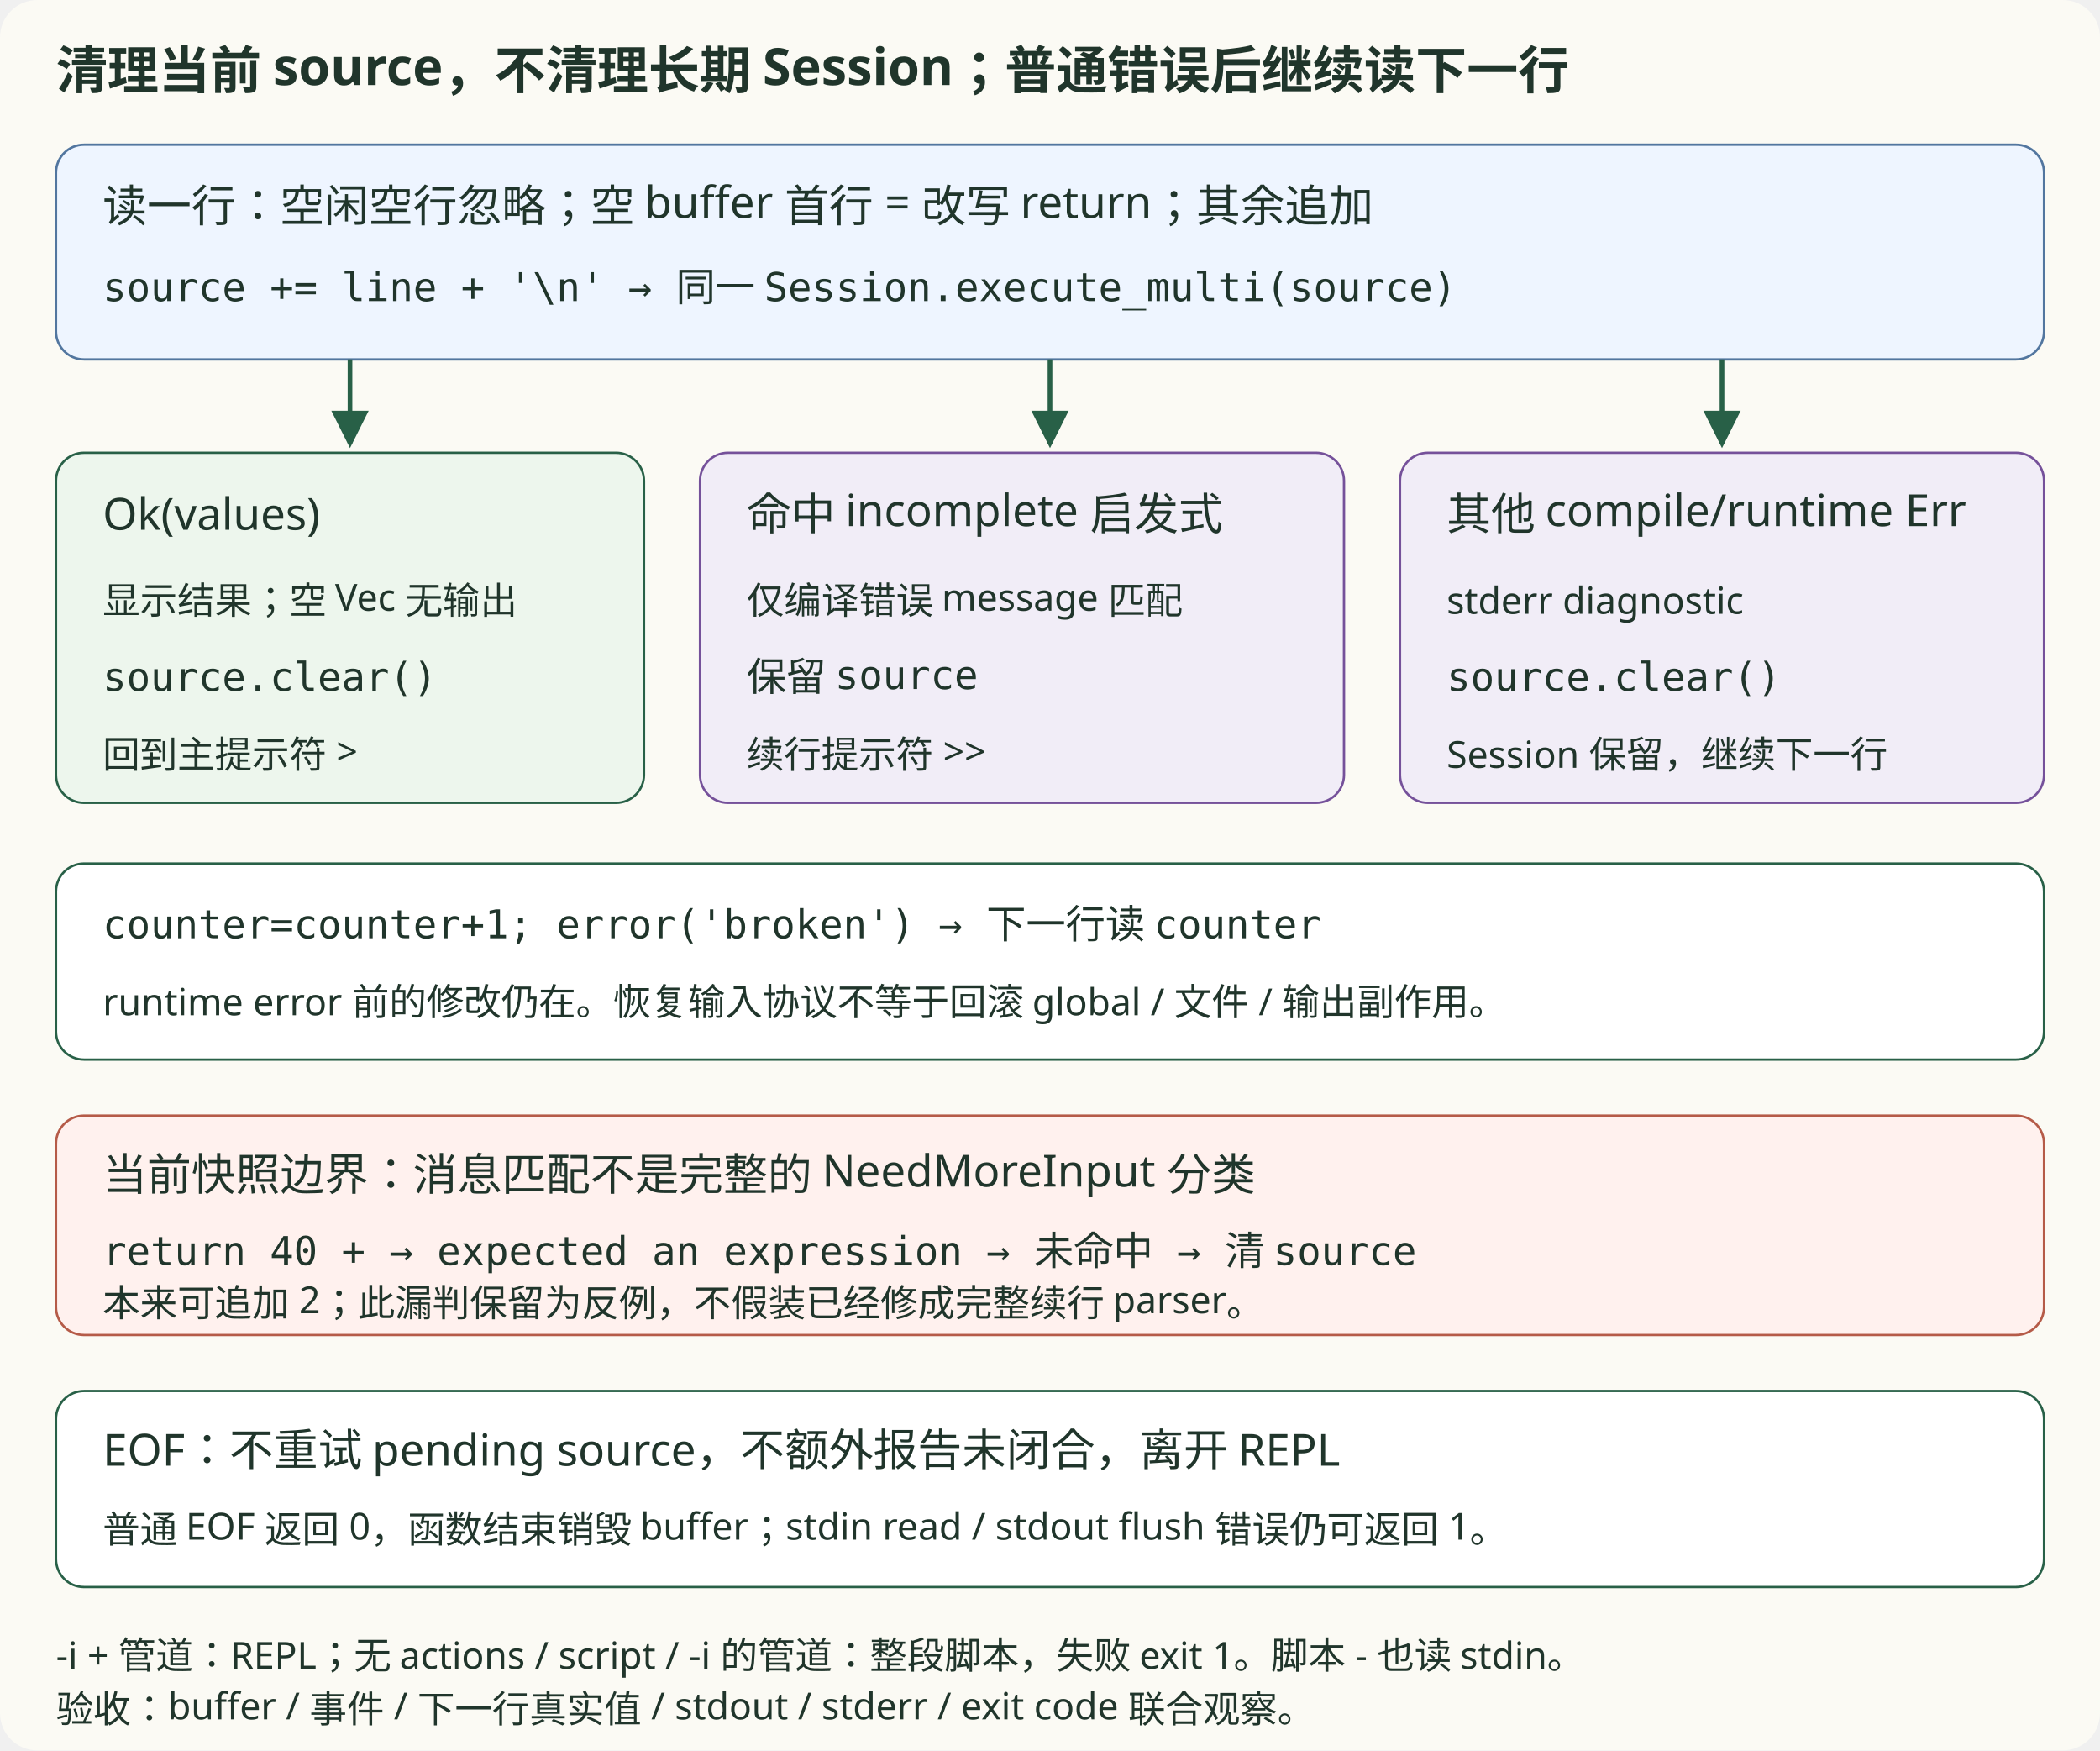
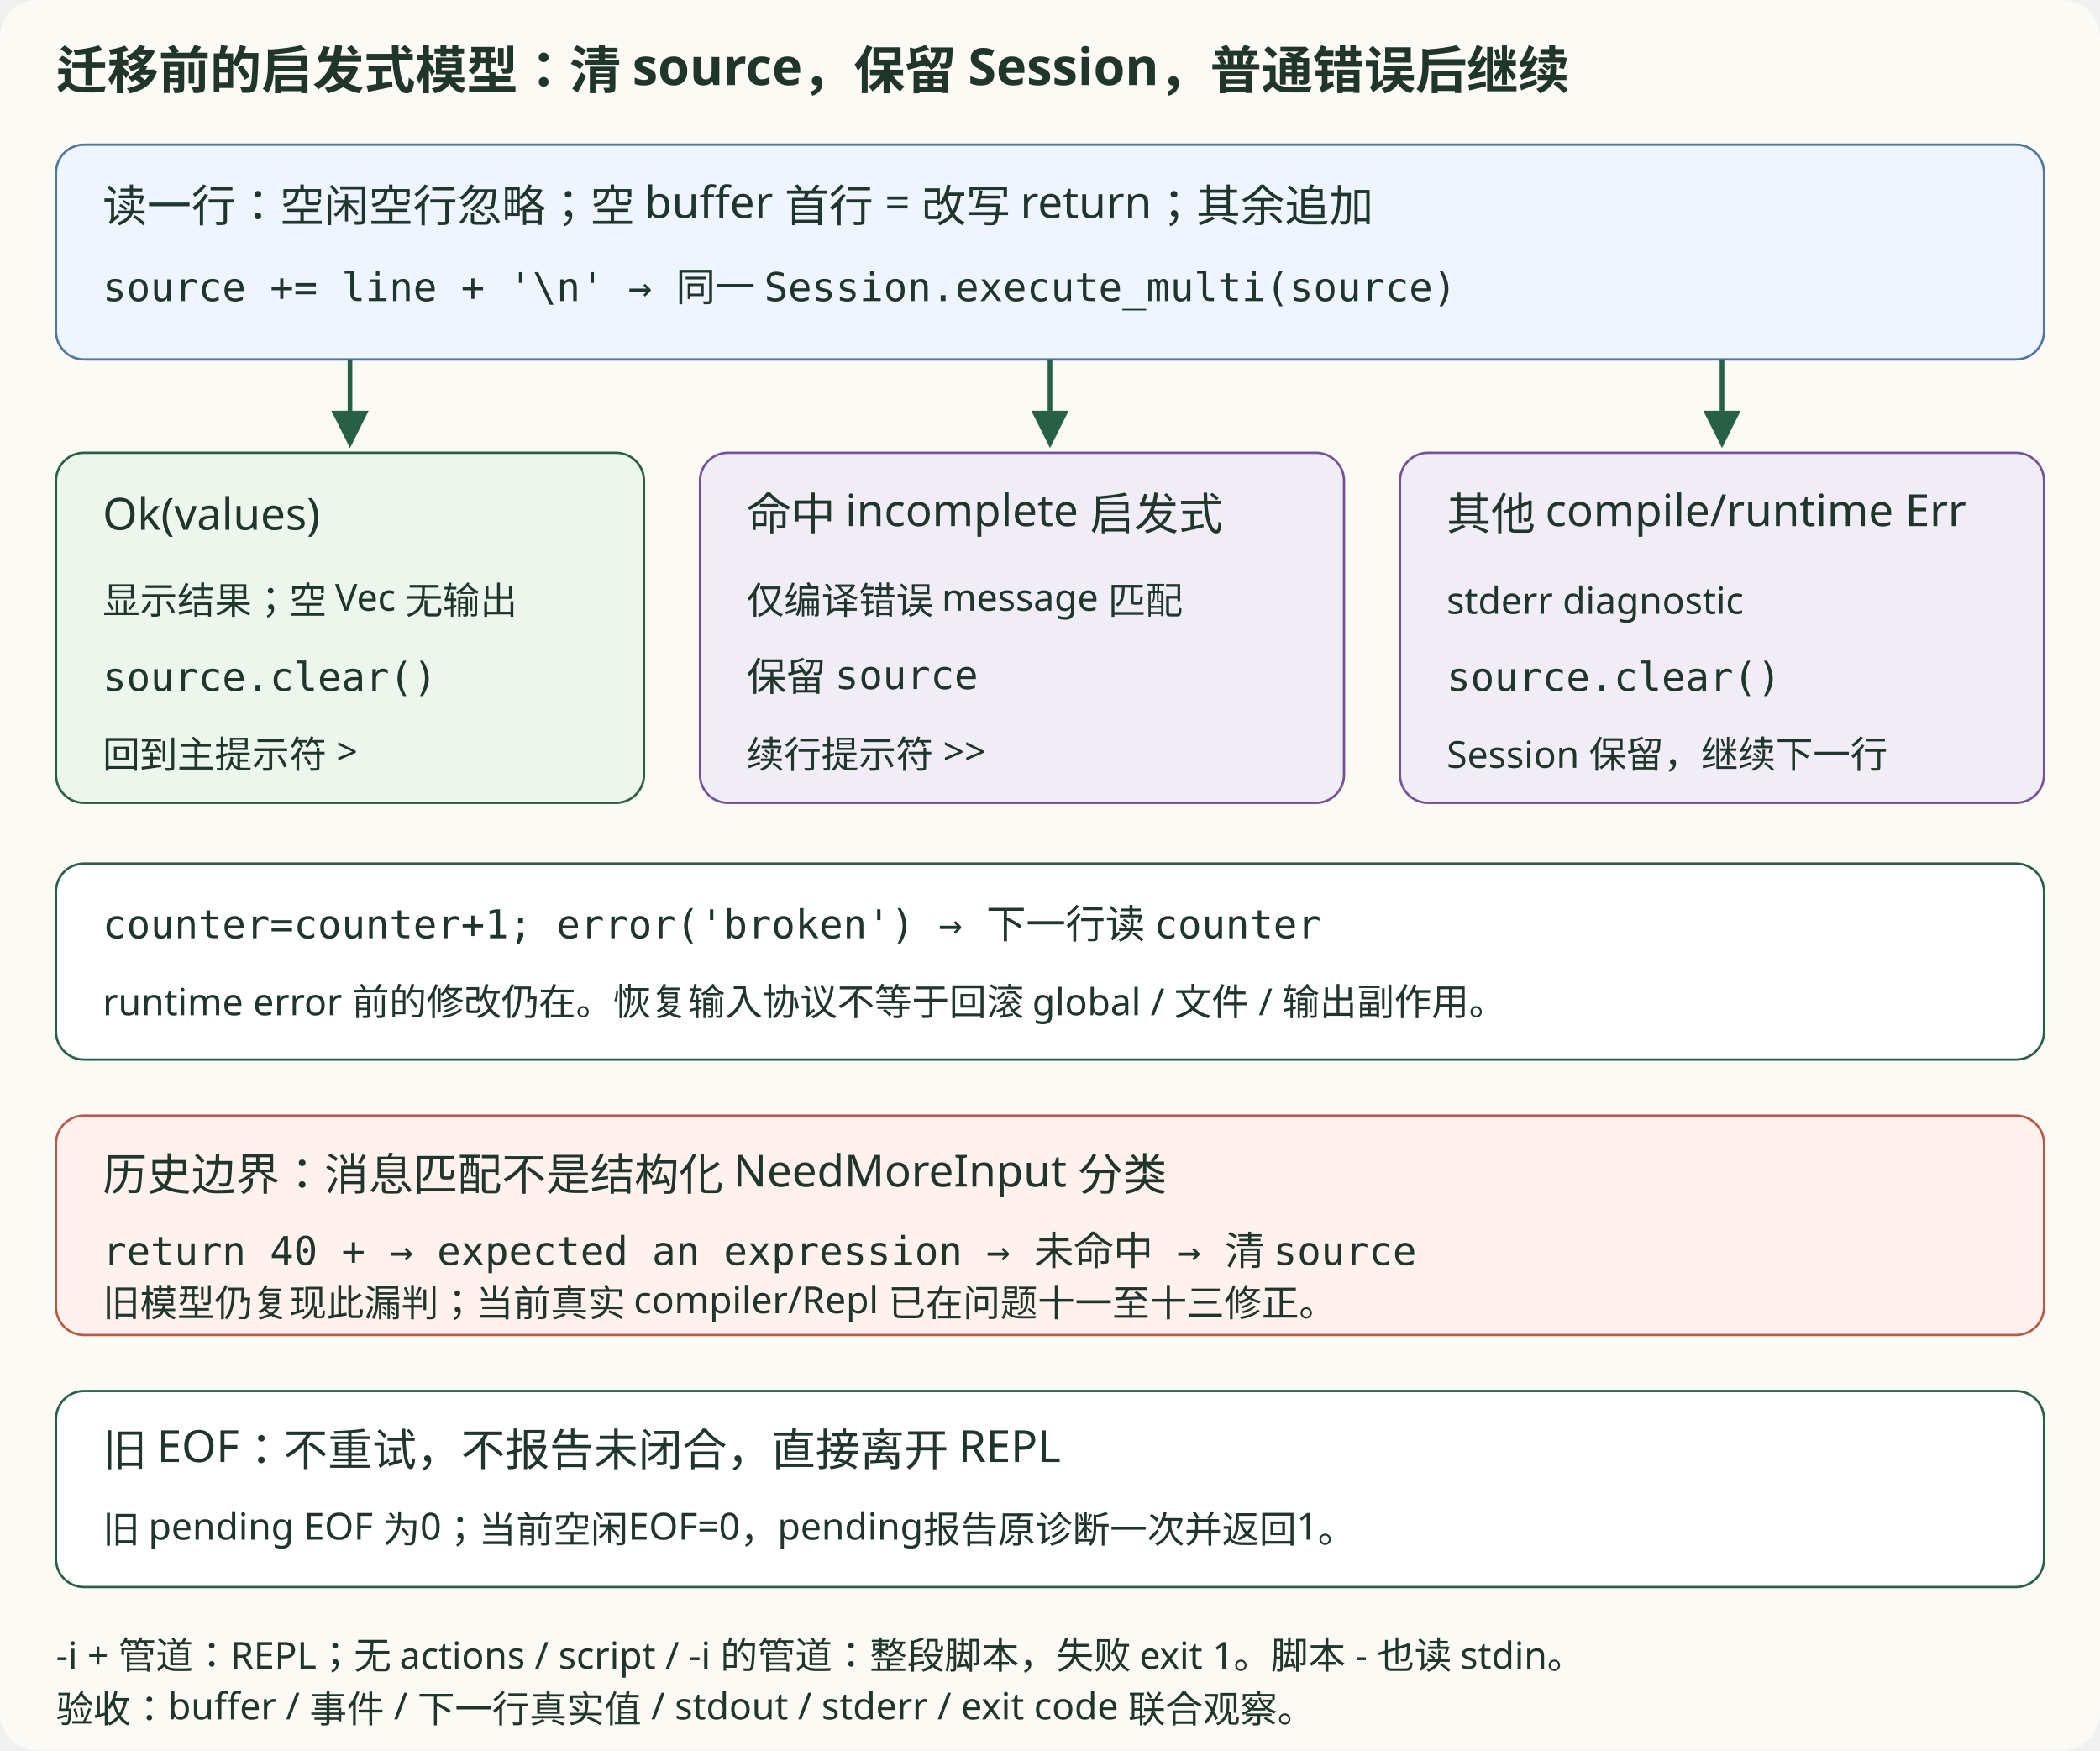
<svg xmlns="http://www.w3.org/2000/svg" width="900" height="750" viewBox="0 0 900 750" role="img" aria-labelledby="title desc">
  <defs>
    <marker id="arrow" markerWidth="8" markerHeight="8" refX="7" refY="4" orient="auto">
      <path d="M0 0L8 4L0 8" fill="#286047" />
    </marker>
    <style>
    text{font-family:'Microsoft YaHei','Noto Sans SC',sans-serif;fill:#20352b}.head{font-size:22px;font-weight:700}.label{font-size:19px}.small{font-size:16px}.mono{font-family:Consolas,'Microsoft YaHei',monospace;font-size:17px}.flow{fill:none;stroke:#286047;stroke-width:2;marker-end:url(#arrow)}
  </style>
  </defs>
  <rect width="900" height="750" rx="16" fill="#fbfaf4" />
-   <text x="24" y="38" class="head">清理当前 source，不清理长期 Session；普通错误后继续读下一行</text>
+   <text x="24" y="38" class="head">迁移前的启发式模型：清 source，保留 Session，普通错误后继续</text>
  <rect x="24" y="62" width="852" height="92" rx="12" fill="#eef5ff" stroke="#52769f" />
  <text x="44" y="95" class="label">读一行：空闲空行忽略；空 buffer 首行 = 改写 return；其余追加</text>
  <text x="44" y="129" class="mono">source += line + '\n' → 同一 Session.execute_multi(source)</text>
  <path d="M150 154V190" class="flow" />
  <path d="M450 154V190" class="flow" />
  <path d="M738 154V190" class="flow" />
  <rect x="24" y="194" width="252" height="150" rx="12" fill="#edf6ed" stroke="#286047" />
  <text x="44" y="227" class="label">Ok(values)</text>
  <text x="44" y="263" class="small">显示结果；空 Vec 无输出</text>
  <text x="44" y="296" class="mono">source.clear()</text>
  <text x="44" y="329" class="small">回到主提示符 &gt;</text>
  <rect x="300" y="194" width="276" height="150" rx="12" fill="#f1edf7" stroke="#75519a" />
  <text x="320" y="227" class="label">命中 incomplete 启发式</text>
  <text x="320" y="263" class="small">仅编译错误 message 匹配</text>
  <text x="320" y="296" class="mono">保留 source</text>
  <text x="320" y="329" class="small">续行提示符 &gt;&gt;</text>
  <rect x="600" y="194" width="276" height="150" rx="12" fill="#f1edf7" stroke="#75519a" />
  <text x="620" y="227" class="label">其他 compile/runtime Err</text>
  <text x="620" y="263" class="small">stderr diagnostic</text>
  <text x="620" y="296" class="mono">source.clear()</text>
  <text x="620" y="329" class="small">Session 保留，继续下一行</text>
  <rect x="24" y="370" width="852" height="84" rx="12" fill="#fff" stroke="#286047" />
  <text x="44" y="402" class="mono">counter=counter+1; error('broken') → 下一行读 counter</text>
  <text x="44" y="435" class="small">runtime error 前的修改仍在。恢复输入协议不等于回滚 global / 文件 / 输出副作用。</text>
  <rect x="24" y="478" width="852" height="94" rx="12" fill="#fff1ee" stroke="#b55b48" />
-   <text x="44" y="510" class="label">当前快照边界：消息匹配不是完整的 NeedMoreInput 分类</text>
+   <text x="44" y="510" class="label">历史边界：消息匹配不是结构化 NeedMoreInput 分类</text>
  <text x="44" y="542" class="mono">return 40 + → expected an expression → 未命中 → 清 source</text>
-   <text x="44" y="564" class="small">本来可追加 2；此漏判保留为反例，不假装已经修成完整续行 parser。</text>
+   <text x="44" y="564" class="small">旧模型仍复现此漏判；当前真实 compiler/Repl 已在问题十一至十三修正。</text>
  <rect x="24" y="596" width="852" height="84" rx="12" fill="#fff" stroke="#286047" />
-   <text x="44" y="628" class="label">EOF：不重试 pending source，不额外报告未闭合，离开 REPL</text>
-   <text x="44" y="661" class="small">普通 EOF 返回 0，函数结束销毁 buffer；stdin read / stdout flush 错误仍可返回 1。</text>
+   <text x="44" y="628" class="label">旧 EOF：不重试，不报告未闭合，直接离开 REPL</text>
+   <text x="44" y="661" class="small">旧 pending EOF 为0；当前空闲EOF=0，pending报告原诊断一次并返回1。</text>
  <text x="24" y="715" class="small">-i + 管道：REPL；无 actions / script / -i 的管道：整段脚本，失败 exit 1。脚本 - 也读 stdin。</text>
  <text x="24" y="738" class="small">验收：buffer / 事件 / 下一行真实值 / stdout / stderr / exit code 联合观察。</text>
</svg>
